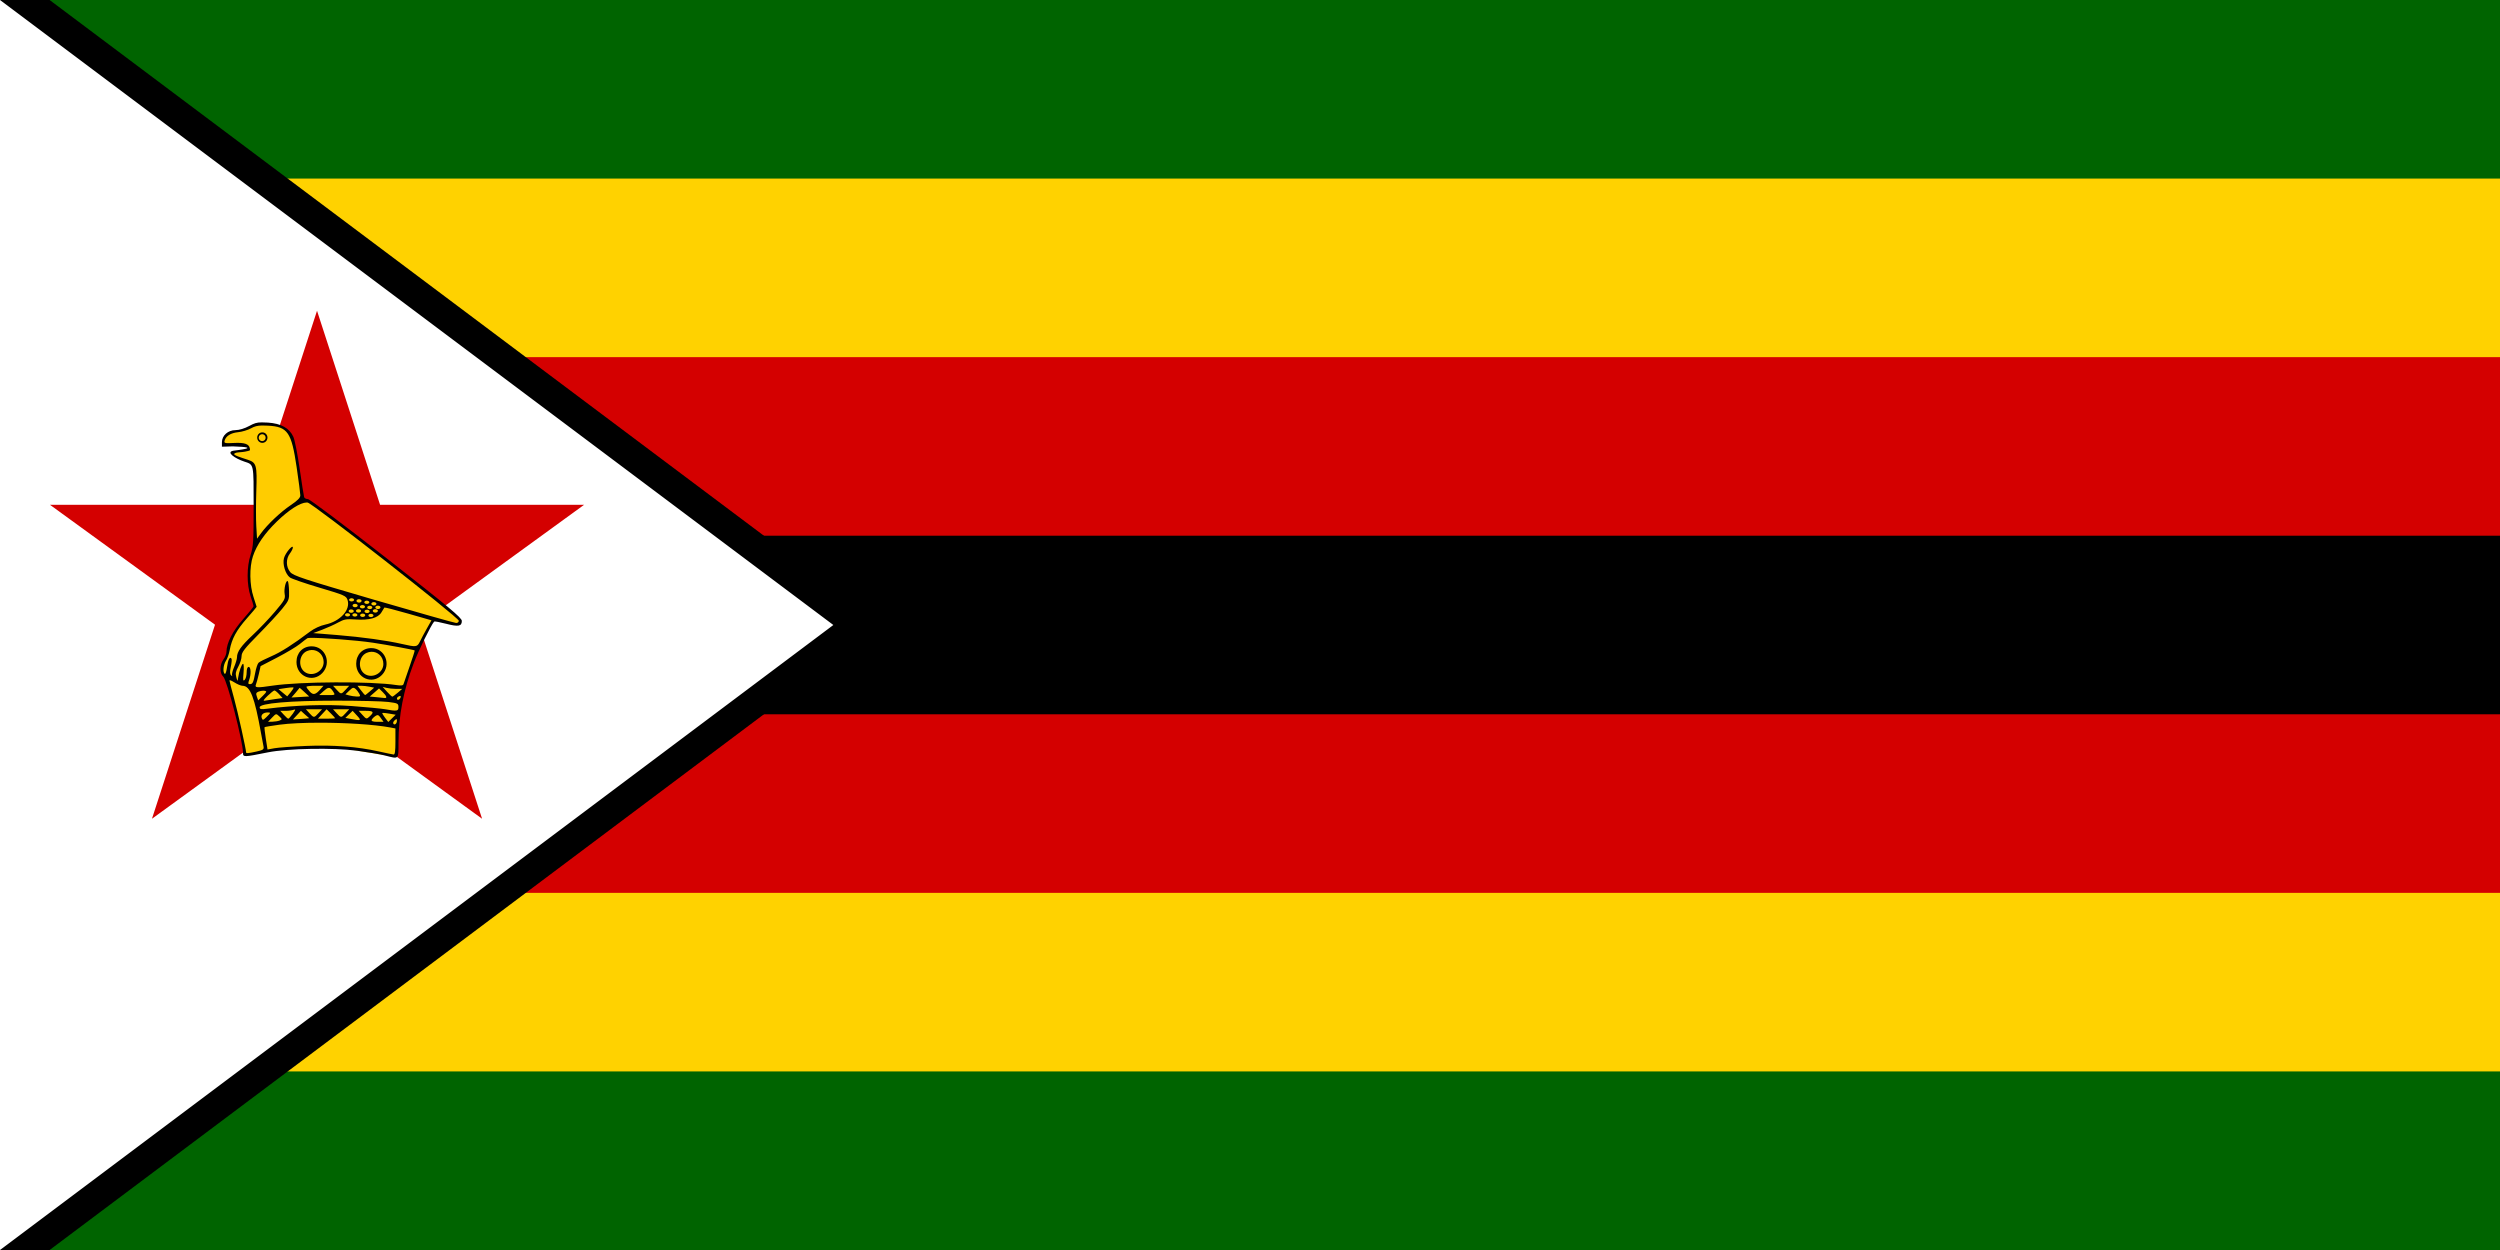
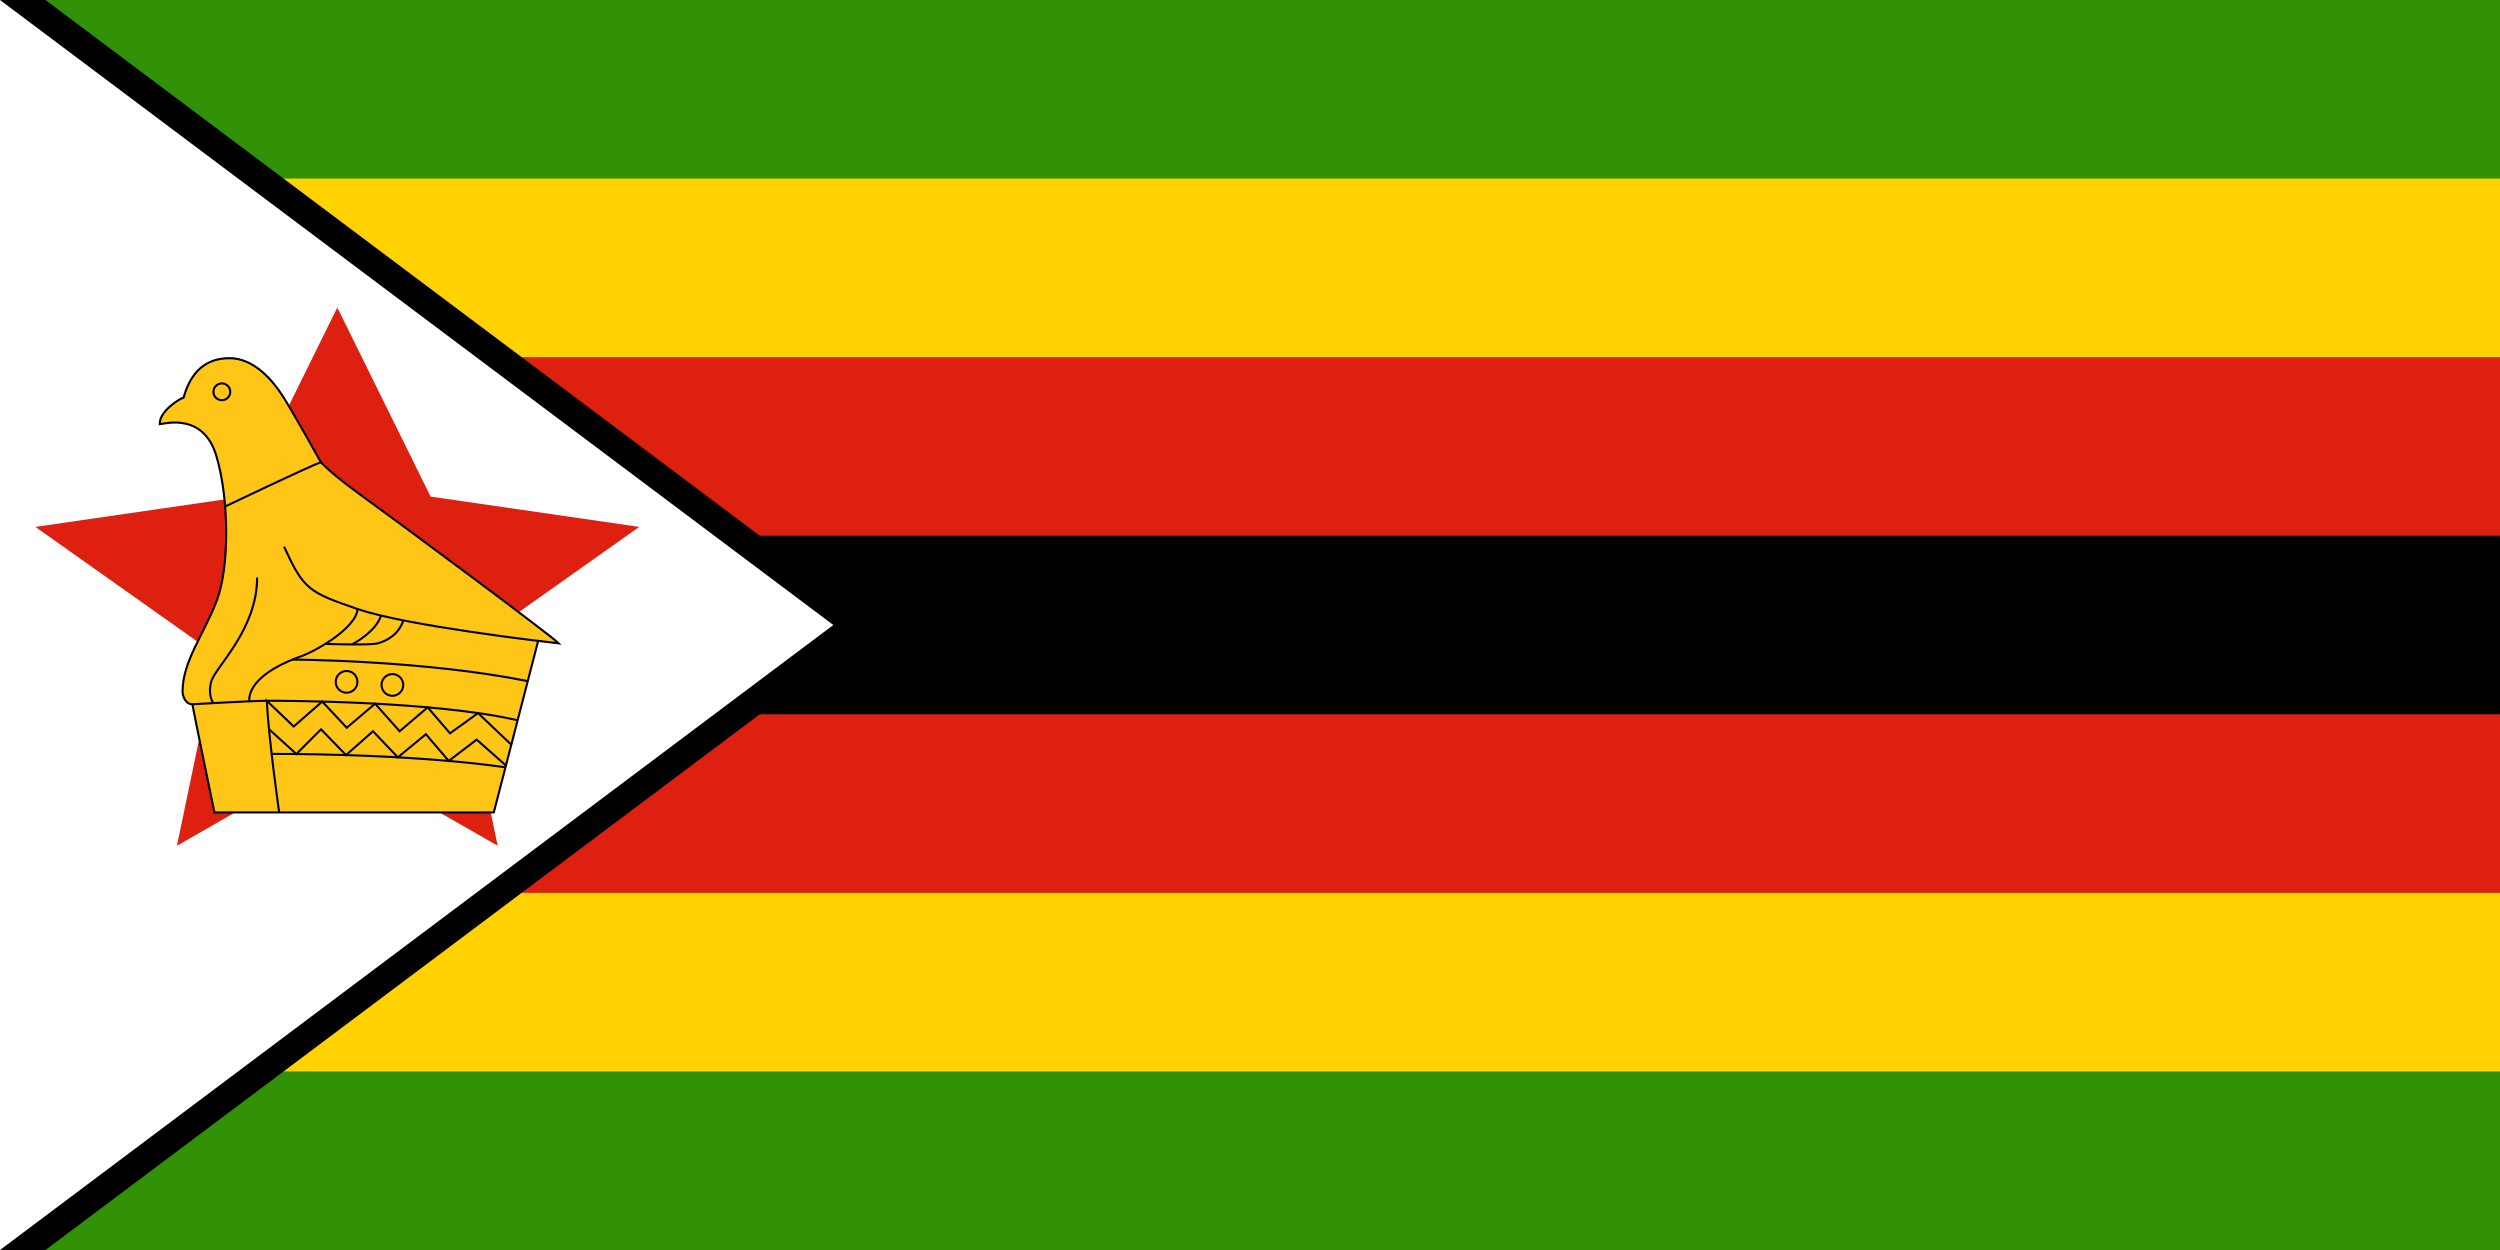
- <svg xmlns="http://www.w3.org/2000/svg" xmlns:xlink="http://www.w3.org/1999/xlink" width="840" height="420">
-   <rect width="840" height="420" fill="#006400" />
-   <rect y="60" width="840" height="300" fill="#ffd200" />
-   <rect y="120" width="840" height="180" fill="#d40000" />
-   <rect y="180" width="840" height="60" fill="#000" />
-   <path d="M 0,0 V 420 L 280,210 z" stroke="#000" stroke-width="20" />
-   <path d="M 0,0 V 420 L 280,210 z" fill="#fff" />
-   <path d="M 106.52,104.415 L 161.979,275.1 L 16.786,169.611 H 196.255 L 51.061,275.1 z" fill="#d40000" />
-   <path d="M 82.77,253.659 L 92.57,251.877 L 110.745,251.164 L 117.428,251.788 L 132.396,254.283 L 133.554,252.768 L 133.554,241.988 L 135.247,232.722 L 138.365,223.278 L 141.572,215.794 L 145.76,208.042 L 152.62,209.735 L 154.402,209.735 L 154.58,208.399 L 140.236,196.103 L 125.179,184.61 L 103.529,168.395 L 101.569,167.86 L 99.163,150.932 L 97.47,145.765 L 95.243,143.804 L 90.877,142.379 L 86.066,142.557 L 83.928,143.804 L 79.295,144.874 L 76.889,145.23 L 75.286,147.101 L 75.107,149.507 L 81.79,149.685 L 83.482,150.398 L 83.304,151.11 L 79.473,151.645 L 77.691,152.179 L 79.829,153.783 L 81.968,154.585 L 84.819,155.654 L 85.353,157.525 L 85.621,183.452 L 84.106,187.461 L 83.571,194.945 L 85.799,203.944 L 80.186,210.27 L 77.067,215.972 L 76.533,219.536 L 74.84,223.01 L 74.573,225.238 L 75.731,227.554 L 80.008,241.809 L 82.235,253.481 z" fill="#fc0" />
-   <path d="M 87.956,141.919 C 86.241,141.918 85.418,142.214 83.719,143.137 C 82.185,143.971 80.365,144.525 79.125,144.525 C 76.604,144.525 74.569,146.334 74.569,148.594 L 74.569,150.094 L 78.244,149.981 C 88.778,150.334 79.161,151.305 78.394,151.444 C 75.778,151.918 78.974,154.051 82.05,155.081 C 85.36,156.189 85.219,155.548 85.219,170.062 C 85.219,181.98 85.115,183.666 84.206,186.412 C 82.872,190.445 82.872,196.438 84.206,200.381 C 84.746,201.975 85.191,203.461 85.2,203.681 C 85.209,203.901 83.641,205.851 81.713,208.012 C 78.229,211.917 76.088,216.108 76.088,219.037 C 76.088,219.712 75.633,220.851 75.075,221.588 C 73.789,223.287 73.752,226.214 75,227.325 C 76.295,228.478 81.642,249.118 81.656,253.012 C 81.661,254.433 81.915,254.424 90.037,252.787 C 96.595,251.466 112.097,251.186 119.944,252.244 C 123.568,252.732 127.785,253.444 129.319,253.838 C 134.149,255.078 133.882,255.333 133.894,249.506 C 133.911,240.498 135.553,231.93 139.031,222.769 C 140.613,218.601 144.772,210.138 145.875,208.838 C 145.984,208.709 147.755,209.036 149.812,209.569 C 154.021,210.658 155.175,210.455 155.175,208.631 C 155.175,207.587 150.879,204.006 129.844,187.537 C 115.67,176.441 104.044,167.7 103.463,167.7 C 102.89,167.7 102.313,167.406 102.188,167.044 C 102.062,166.681 101.394,162.392 100.688,157.5 C 99.981,152.608 99.027,147.778 98.569,146.775 C 97.23,143.843 94.459,142.289 90.037,141.994 C 89.201,141.938 88.528,141.919 87.956,141.919 z M 88.106,142.969 C 88.658,142.962 89.279,142.985 90.037,143.025 C 96.678,143.374 97.935,145.206 99.675,157.012 C 100.35,161.595 100.907,165.832 100.912,166.444 C 100.92,167.239 99.997,168.179 97.669,169.744 C 94.24,172.049 89.815,176.253 87.656,179.231 L 86.362,180.994 L 86.119,176.85 C 85.976,174.572 85.977,169.256 86.119,165.037 C 86.413,156.318 86.184,155.457 83.325,154.5 C 80.991,153.718 77.944,152.878 78.844,152.344 C 79.826,151.76 80.735,152.177 83.231,151.556 C 84.115,151.336 84.067,151.374 83.925,150.619 C 83.669,149.259 82.341,148.635 78.581,148.838 C 75.629,148.997 75.25,148.92 75.45,148.125 C 75.854,146.518 77.525,145.462 80.006,145.219 C 81.342,145.088 83.29,144.496 84.356,143.906 C 85.536,143.254 86.451,142.989 88.106,142.969 z M 102.975,168.844 C 103.115,168.841 103.245,168.843 103.369,168.863 C 105.071,169.13 154.162,207.512 154.162,208.575 C 154.162,208.996 153.769,209.333 153.281,209.325 C 152.793,209.317 140.299,205.779 125.531,201.469 C 101.931,194.581 98.538,193.456 97.519,192.225 C 96.071,190.475 96.022,187.804 97.388,186 C 97.945,185.263 98.4,184.357 98.4,183.975 C 98.4,182.809 95.898,185.783 95.419,187.519 C 94.859,189.548 95.902,192.944 97.425,194.044 C 98.027,194.478 102.525,196.024 107.419,197.475 C 115.771,199.951 116.332,200.217 116.775,201.6 C 117.84,204.92 114.332,208.774 109.256,209.869 C 107.619,210.222 105.538,211.186 104.1,212.269 C 98.384,216.575 94.405,219.119 91.069,220.556 C 89.107,221.401 87.212,222.356 86.869,222.694 C 86.525,223.031 86.025,224.567 85.744,226.106 C 85.148,229.374 84.895,229.875 83.925,229.875 C 83.364,229.875 83.314,229.582 83.7,228.525 C 84.413,226.576 84.335,224.081 83.55,224.081 C 83.135,224.081 82.875,224.776 82.875,225.938 C 82.875,226.952 82.589,228.069 82.219,228.431 C 81.663,228.976 81.593,228.573 81.825,226.069 C 81.98,224.402 81.912,223.031 81.675,223.031 C 81.22,223.031 80.327,225.557 80.006,227.775 C 79.818,229.076 79.807,229.065 79.388,227.531 C 79.06,226.333 79.219,225.53 80.062,224.006 C 80.664,222.919 81.169,221.339 81.169,220.481 C 81.169,219.189 82.121,217.94 86.794,213.206 C 89.896,210.064 93.508,206.165 94.819,204.544 C 97.087,201.739 97.207,201.441 97.125,198.6 C 97.078,196.958 96.888,195.482 96.713,195.3 C 96.12,194.684 95.331,197.859 95.644,199.594 C 95.927,201.162 95.634,201.697 92.362,205.556 C 90.387,207.886 87.033,211.398 84.919,213.375 C 81.025,217.016 79.631,218.984 79.631,220.838 C 79.631,221.4 79.195,222.887 78.656,224.137 C 78.118,225.388 77.82,226.666 77.981,226.969 C 78.162,227.308 78.033,227.285 77.662,226.931 C 77.224,226.512 77.188,225.736 77.55,224.062 C 77.823,222.8 77.935,221.581 77.794,221.344 C 77.25,220.429 76.612,221.603 76.294,224.1 C 76.111,225.532 75.769,226.581 75.525,226.425 C 74.792,225.954 75.023,223.348 75.919,222.019 C 76.38,221.334 76.956,219.702 77.194,218.381 C 77.86,214.677 79.451,211.736 82.987,207.731 C 84.77,205.713 86.231,203.986 86.231,203.887 C 86.231,203.789 85.756,202.299 85.181,200.588 C 83.852,196.63 83.764,190.602 84.975,186.938 C 86.251,183.076 88.881,179.253 93.037,175.219 C 97.06,171.314 100.882,168.878 102.975,168.844 z M 117.994,201.019 A 0.859 0.573 0 0 1 118.987,201.581 A 0.859 0.573 0 0 1 117.281,201.581 A 0.859 0.573 0 0 1 117.994,201.019 z M 120.469,201.338 A 0.859 0.573 0 0 1 120.487,201.338 A 0.859 0.573 0 0 1 121.5,201.919 A 0.863 0.575 0 0 1 119.775,201.919 A 0.859 0.573 0 0 1 120.469,201.338 z M 123.094,201.825 A 0.859 0.573 0 0 1 123.188,201.825 A 0.859 0.573 0 0 1 124.106,202.406 A 0.859 0.573 0 0 1 122.4,202.406 A 0.859 0.573 0 0 1 123.094,201.825 z M 125.456,202.312 A 0.859 0.573 0 0 1 125.569,202.312 A 0.859 0.573 0 0 1 126.487,202.894 A 0.863 0.575 0 0 1 124.763,202.894 A 0.859 0.573 0 0 1 125.456,202.312 z M 119.156,202.894 A 0.859 0.573 0 0 1 119.175,202.894 A 0.859 0.573 0 0 1 120.188,203.475 A 0.863 0.575 0 0 1 118.463,203.475 A 0.859 0.573 0 0 1 119.156,202.894 z M 121.631,203.306 A 0.859 0.573 0 0 1 122.644,203.869 A 0.863 0.575 0 0 1 120.919,203.869 A 0.859 0.573 0 0 1 121.631,203.306 z M 126.825,203.512 A 0.859 0.573 0 0 1 127.838,204.075 A 0.863 0.575 0 0 1 126.112,204.075 A 0.859 0.573 0 0 1 126.825,203.512 z M 124.088,203.55 A 0.859 0.573 0 0 1 125.1,204.113 A 0.863 0.575 0 0 1 123.375,204.113 A 0.859 0.573 0 0 1 124.088,203.55 z M 129.15,204.131 C 129.226,204.019 132.825,204.934 137.137,206.175 L 144.975,208.425 L 143.456,211.125 C 142.62,212.605 141.566,214.589 141.113,215.531 C 140.192,217.444 139.866,217.477 135.15,216.394 C 129.935,215.196 121.691,214.058 113.306,213.375 L 105.244,212.719 L 108.281,211.575 C 109.954,210.941 112.36,209.855 113.625,209.156 C 115.61,208.061 116.411,207.92 119.456,208.144 C 123.978,208.477 127.026,207.642 128.156,205.762 C 128.629,204.977 129.074,204.244 129.15,204.131 z M 120.3,204.694 A 0.859 0.573 0 0 1 120.319,204.694 A 0.859 0.573 0 0 1 121.331,205.275 A 0.863 0.575 0 0 1 119.606,205.275 A 0.859 0.573 0 0 1 120.3,204.694 z M 125.944,204.694 A 0.859 0.573 0 0 1 125.963,204.694 A 0.859 0.573 0 0 1 126.975,205.275 A 0.863 0.575 0 0 1 125.25,205.275 A 0.859 0.573 0 0 1 125.944,204.694 z M 117.844,204.769 A 0.859 0.573 0 0 1 117.956,204.769 A 0.859 0.573 0 0 1 118.875,205.35 A 0.863 0.575 0 0 1 117.15,205.35 A 0.859 0.573 0 0 1 117.844,204.769 z M 123.188,204.863 A 0.859 0.573 0 0 1 124.2,205.425 A 0.863 0.575 0 0 1 122.475,205.425 A 0.859 0.573 0 0 1 123.188,204.863 z M 116.625,206.044 A 0.859 0.573 0 0 1 116.644,206.044 A 0.859 0.573 0 0 1 117.638,206.625 A 0.859 0.573 0 0 1 115.931,206.625 A 0.859 0.573 0 0 1 116.625,206.044 z M 119.081,206.081 A 0.859 0.573 0 0 1 119.175,206.081 A 0.859 0.573 0 0 1 120.094,206.662 A 0.859 0.573 0 0 1 118.388,206.662 A 0.859 0.573 0 0 1 119.081,206.081 z M 121.706,206.175 A 0.859 0.573 0 0 1 122.719,206.738 A 0.863 0.575 0 0 1 120.994,206.738 A 0.859 0.573 0 0 1 121.706,206.175 z M 124.481,206.25 A 0.859 0.573 0 0 1 124.5,206.25 A 0.859 0.573 0 0 1 125.494,206.831 A 0.859 0.573 0 0 1 123.787,206.831 A 0.859 0.573 0 0 1 124.481,206.25 z M 104.175,214.331 C 107.606,214.222 119.584,215.09 125.269,215.944 C 130.272,216.695 139.036,218.322 139.331,218.55 C 139.405,218.607 138.654,221.005 137.644,223.875 C 136.633,226.745 135.712,229.424 135.6,229.819 C 135.447,230.357 134.831,230.441 133.125,230.175 C 124.794,228.876 100.789,228.994 91.556,230.381 C 86.307,231.17 85.536,231.112 85.987,230.006 C 86.194,229.499 86.633,227.912 86.963,226.463 L 87.562,223.819 L 93.131,220.931 C 96.192,219.337 99.603,217.306 100.706,216.412 C 101.809,215.519 102.96,214.633 103.275,214.444 C 103.374,214.385 103.685,214.347 104.175,214.331 z M 77.213,228.562 C 77.462,228.562 78.087,228.851 78.806,229.312 C 79.745,229.916 80.944,230.412 81.469,230.419 C 84.081,230.451 85.516,234.131 87.731,246.488 C 88.043,248.226 88.41,250.153 88.537,250.781 C 88.741,251.782 88.455,252.006 86.213,252.506 C 83.378,253.138 82.688,253.184 82.688,252.806 C 82.688,251.745 79.869,239.085 78.638,234.619 C 77.799,231.576 77.1,228.898 77.1,228.656 C 77.1,228.626 77.115,228.595 77.138,228.581 C 77.157,228.569 77.177,228.563 77.213,228.562 z M 105.825,230.419 L 108.694,230.419 L 107.737,231.506 C 106.039,233.457 105.228,233.642 104.044,232.331 C 103.448,231.672 102.956,230.974 102.956,230.775 C 102.956,230.576 104.248,230.419 105.825,230.419 z M 111.9,230.419 L 114.619,230.419 L 117.338,230.419 L 116.138,231.731 C 114.667,233.358 114.57,233.358 113.1,231.731 L 111.9,230.419 z M 120.112,230.419 L 121.369,230.419 C 122.052,230.419 123.307,230.56 124.162,230.738 L 125.719,231.056 L 124.275,232.312 C 123.484,233.004 122.762,233.566 122.662,233.55 C 122.563,233.534 121.942,232.81 121.294,231.956 L 120.112,230.419 z M 128.569,230.794 L 129.825,231.113 C 130.522,231.295 132.01,231.463 133.125,231.469 L 135.15,231.469 L 133.631,232.762 C 132.795,233.475 131.988,234.065 131.831,234.075 C 131.674,234.085 130.869,233.355 130.05,232.444 L 128.569,230.794 z M 98.362,230.963 C 98.508,230.967 98.599,230.973 98.625,231 C 98.728,231.107 98.304,231.827 97.669,232.594 L 96.506,233.981 L 95.044,232.781 L 93.581,231.562 L 96.019,231.188 C 97.021,231.031 97.925,230.95 98.362,230.963 z M 100.669,231.113 C 100.669,231.063 101.397,231.698 102.281,232.519 L 103.894,234.019 L 100.912,234.188 L 97.931,234.356 L 99.3,232.781 C 100.053,231.913 100.669,231.162 100.669,231.113 z M 118.781,231.113 C 118.995,231.127 119.201,231.249 119.456,231.469 C 119.898,231.85 120.477,232.606 120.75,233.137 C 121.179,233.97 121.049,234.083 119.831,234.037 C 119.055,234.009 117.892,233.833 117.244,233.644 L 116.062,233.306 L 117.356,232.05 C 118.04,231.383 118.425,231.089 118.781,231.113 z M 110.381,231.131 C 110.942,231.054 111.378,231.472 111.975,232.406 C 112.705,233.549 112.679,233.566 109.987,233.55 L 107.269,233.531 L 108.713,232.219 C 109.427,231.565 109.945,231.191 110.381,231.131 z M 127.35,231.319 L 128.588,232.537 C 129.943,233.861 130.182,234.67 129.188,234.525 C 128.839,234.474 127.581,234.355 126.394,234.244 L 124.237,234.037 L 125.794,232.688 L 127.35,231.319 z M 92.213,231.994 C 92.447,231.994 93.171,232.566 93.806,233.269 L 94.95,234.544 L 92.494,234.881 C 91.141,235.063 89.583,235.309 89.025,235.425 C 88.272,235.582 88.499,235.165 89.906,233.812 C 90.948,232.812 91.978,231.994 92.213,231.994 z M 88.463,232.069 C 88.63,232.066 88.782,232.085 88.912,232.106 C 89.743,232.241 89.664,232.454 88.312,233.794 L 86.756,235.331 L 86.306,234.056 C 85.93,233.011 86.04,232.713 86.906,232.369 C 87.341,232.196 87.961,232.077 88.463,232.069 z M 134.419,233.831 C 134.659,233.816 134.71,234.011 134.569,234.394 C 134.261,235.227 133.369,235.433 133.369,234.675 C 133.369,234.416 133.715,234.086 134.119,233.925 C 134.242,233.876 134.339,233.836 134.419,233.831 z M 113.1,235.425 C 120.768,235.425 128.58,235.616 130.463,235.856 C 133.629,236.261 133.875,236.382 133.875,237.562 C 133.875,238.968 133.447,239.035 129.319,238.294 C 128.064,238.068 123.032,237.59 118.125,237.225 C 109.607,236.592 99.05,236.934 89.644,238.144 C 87.702,238.393 87.244,238.298 87.244,237.656 C 87.244,236.298 97.411,235.425 113.1,235.425 z M 102.787,238.312 L 105.487,238.312 L 108.206,238.312 L 107.006,239.625 C 105.536,241.251 105.439,241.251 103.969,239.625 L 102.787,238.312 z M 109.744,238.312 L 111.169,239.719 C 111.952,240.499 112.594,241.222 112.594,241.312 C 112.594,241.403 111.292,241.481 109.706,241.481 L 106.819,241.481 L 108.281,239.887 L 109.744,238.312 z M 111.9,238.312 L 114.619,238.312 L 117.338,238.312 L 116.138,239.625 C 114.667,241.251 114.57,241.251 113.1,239.625 L 111.9,238.312 z M 99.075,238.387 C 99.313,238.403 99.099,238.803 98.381,239.812 C 97.729,240.73 97.04,241.481 96.862,241.481 C 96.685,241.481 96.017,240.875 95.362,240.15 L 94.162,238.838 L 95.981,238.838 C 96.983,238.838 98.198,238.674 98.681,238.481 C 98.859,238.411 98.996,238.382 99.075,238.387 z M 101.119,238.838 L 102.412,240.019 C 103.127,240.671 103.786,241.249 103.875,241.294 C 103.964,241.338 102.789,241.456 101.25,241.556 L 98.438,241.744 L 99.787,240.281 L 101.119,238.838 z M 118.481,238.838 L 119.944,240.431 C 121.537,242.16 121.378,242.235 117.75,241.537 L 116.044,241.219 L 117.263,240.019 L 118.481,238.838 z M 120.525,238.838 L 122.888,238.838 C 125.448,238.838 125.778,239.239 124.331,240.6 C 123.142,241.719 123.135,241.71 121.725,240.15 L 120.525,238.838 z M 89.906,239.381 C 91.059,239.371 91.024,239.48 89.531,240.938 C 88.387,242.055 88.248,242.079 87.938,241.238 C 87.565,240.229 88.458,239.394 89.906,239.381 z M 128.7,239.531 C 129.089,239.528 129.889,239.616 130.781,239.775 L 132.956,240.15 L 131.7,241.369 L 130.463,242.588 L 129.375,241.162 C 128.78,240.376 128.365,239.664 128.456,239.569 C 128.479,239.545 128.57,239.532 128.7,239.531 z M 92.737,240 C 93.045,239.948 93.317,240.198 93.844,240.694 C 94.849,241.639 94.861,241.726 93.994,242.081 C 93.488,242.289 92.386,242.473 91.556,242.494 L 90.056,242.531 L 91.425,241.106 C 92.099,240.406 92.43,240.052 92.737,240 z M 126.825,240.281 C 127.177,240.262 127.457,240.563 127.95,241.256 L 128.869,242.531 L 126.769,242.531 C 125.401,242.531 124.746,242.313 124.875,241.912 C 124.983,241.575 125.514,241.004 126.056,240.637 C 126.377,240.421 126.614,240.293 126.825,240.281 z M 133.238,241.631 C 133.35,241.657 133.369,241.84 133.369,242.175 C 133.369,243.159 132.55,243.804 132.15,243.131 C 131.994,242.87 132.204,242.364 132.619,242.006 C 132.926,241.742 133.125,241.606 133.238,241.631 z M 107.306,242.831 C 115.977,242.822 125.619,243.398 131.213,244.444 L 132.863,244.762 L 132.863,249.169 C 132.863,252.392 132.706,253.572 132.244,253.519 C 131.895,253.479 129.664,253.02 127.294,252.488 C 120.143,250.88 112.058,250.257 102.956,250.631 C 98.356,250.82 93.542,251.166 92.25,251.4 L 89.888,251.831 L 89.306,248.156 C 88.986,246.14 88.805,244.424 88.894,244.331 C 88.983,244.239 91.205,243.863 93.844,243.506 C 97.241,243.048 102.104,242.837 107.306,242.831 z" fill="#000" />
-   <path id="path7067" d="M 124.763,217.762 C 121.798,217.762 119.681,219.95 119.681,223.031 C 119.681,227.832 125.078,230.157 128.344,226.762 C 131.609,223.368 129.381,217.762 124.763,217.762 z M 124.744,219 C 126.934,218.913 128.812,220.618 128.812,223.088 C 128.812,225.978 125.467,227.994 122.888,226.65 C 120.129,225.213 120.334,220.593 123.206,219.356 C 123.726,219.132 124.238,219.02 124.744,219 z" fill="#000" />
-   <use xlink:href="#path7067" x="-20.065" y="-.6" />
-   <path d="M 88.013,145.275 A 1.723 1.764 0 0 0 86.419,147.037 A 1.725 1.766 0 1 0 89.869,147.037 A 1.723 1.764 0 0 0 88.013,145.275 z M 88.125,145.894 A 1.16 1.143 0 0 1 89.25,147.037 A 1.163 1.146 0 1 1 86.925,147.037 A 1.16 1.143 0 0 1 88.125,145.894 z" fill="#000" />
+ <svg xmlns="http://www.w3.org/2000/svg" width="1200" height="600" viewBox="0 0 252 126">
+   <rect fill="#319208" width="252" height="126" />
+   <rect y="18" fill="#FFD200" width="252" height="90" />
+   <rect y="36" fill="#DE2010" width="252" height="54" />
+   <rect y="54" width="252" height="18" />
+   <path d="M4.583,0l84,63l-84,63H0V0H4.583z" />
+   <path fill="#FFF" d="M0,0l84,63L0,126" />
+   <polygon fill="#DE2010" points="46.161,66.045 64.434,53.111 43.405,50.056 34,31 24.595,50.056 3.566,53.111 21.839,66.045 17.836,85.248 34,76 50.164,85.248 " />
+   <path fill="#FFC618" d="M28.635,55.109c1.976,4.305,2.47,4.588,7.411,6.282c4.94,1.694,18.898,3.3,20.274,3.458c-0.9-0.9-16.621-12.545-19.85-14.875c-3.229-2.329-4.129-3.388-4.129-3.388s-2.911-5.24-3.917-6.776c-1.006-1.535-2.858-3.705-5.293-3.705s-3.917,1.429-4.623,3.97c-0.388,0.106-2.47,1.376-2.4,2.682c0.6-0.071,4.376-1.129,5.682,3.141c1.306,4.27,1.376,11.257,0.035,14.716c-1.341,3.459-3.423,6.07-3.423,9.105c0,0.423,0.282,1.27,0.988,1.27c0.247,1.341,2.223,10.904,2.223,10.904h28.161l4.473-17.292" />
+   <g fill="none" stroke="#000" stroke-width="0.212">
+     <path d="M28.635,55.109c1.976,4.305,2.47,4.588,7.411,6.282c4.94,1.694,18.898,3.3,20.274,3.458c-0.9-0.9-16.621-12.545-19.85-14.875c-3.229-2.329-4.129-3.388-4.129-3.388s-2.911-5.24-3.917-6.776c-1.006-1.535-2.858-3.705-5.293-3.705s-3.917,1.429-4.623,3.97c-0.388,0.106-2.47,1.376-2.4,2.682c0.6-0.071,4.376-1.129,5.682,3.141c1.306,4.27,1.376,11.257,0.035,14.716c-1.341,3.459-3.423,6.07-3.423,9.105c0,0.423,0.282,1.27,0.988,1.27c0.247,1.341,2.223,10.904,2.223,10.904h28.161l4.473-17.292" />
+     <path d="M19.39,70.99c0,0,5.999-0.353,7.623-0.353c1.623,0,16.734,0.019,25.165,1.968" />
+     <path d="M21.508,70.871c0,0-0.601-0.728-0.213-2.175 c0.388-1.447,4.623-5.188,4.623-10.481" />
+     <path d="M25.142,70.637c0,0-0.494-2.364,4.905-4.376 c1.518-0.459,5.858-2.894,5.999-4.87" />
+     <path d="M29.473,66.485c0,0,13.243,0.058,23.724,2.175" />
+     <path d="M32.793,64.905c0,0,4.551,0.156,5.292-0.056c0.741-0.212,2.053-0.762,2.575-2.313" />
+     <path d="M35.49,64.959c0,0,2.434-1.265,2.911-2.911" />
+     <path d="M28.141,81.894c0,0-1.041-7.216-1.253-11.257l2.717,2.594l2.875-2.514l2.472,2.638l2.858-2.425l2.471,2.778l2.83-2.407l2.252,2.618l2.822-2.041l3.355,3.189" />
+     <path d="M50.951,77.345c-10.081-1.444-23.57-1.35-23.57-1.35" />
+     <path d="M22.694,51.052c0,0,8.2-3.918,9.647-4.465" />
+   </g>
+   <g transform="matrix(0.211738,0,0,0.211738,16,36)" fill="none" stroke="#000">
+     <polyline points="52.487,177.086 65.505,188.938 77.267,177.176 89.163,189.442 102.009,178.084 113.836,190.514 127.175,179.501 138.072,192.229 151.342,182.084 165.289,194.403" />
+     <circle cx="89.425" cy="154.584" r="5.167" />
+     <circle cx="111.237" cy="156.047" r="5.167" />
+     <circle cx="30.05" cy="16.5" r="4" />
+   </g>
</svg>
